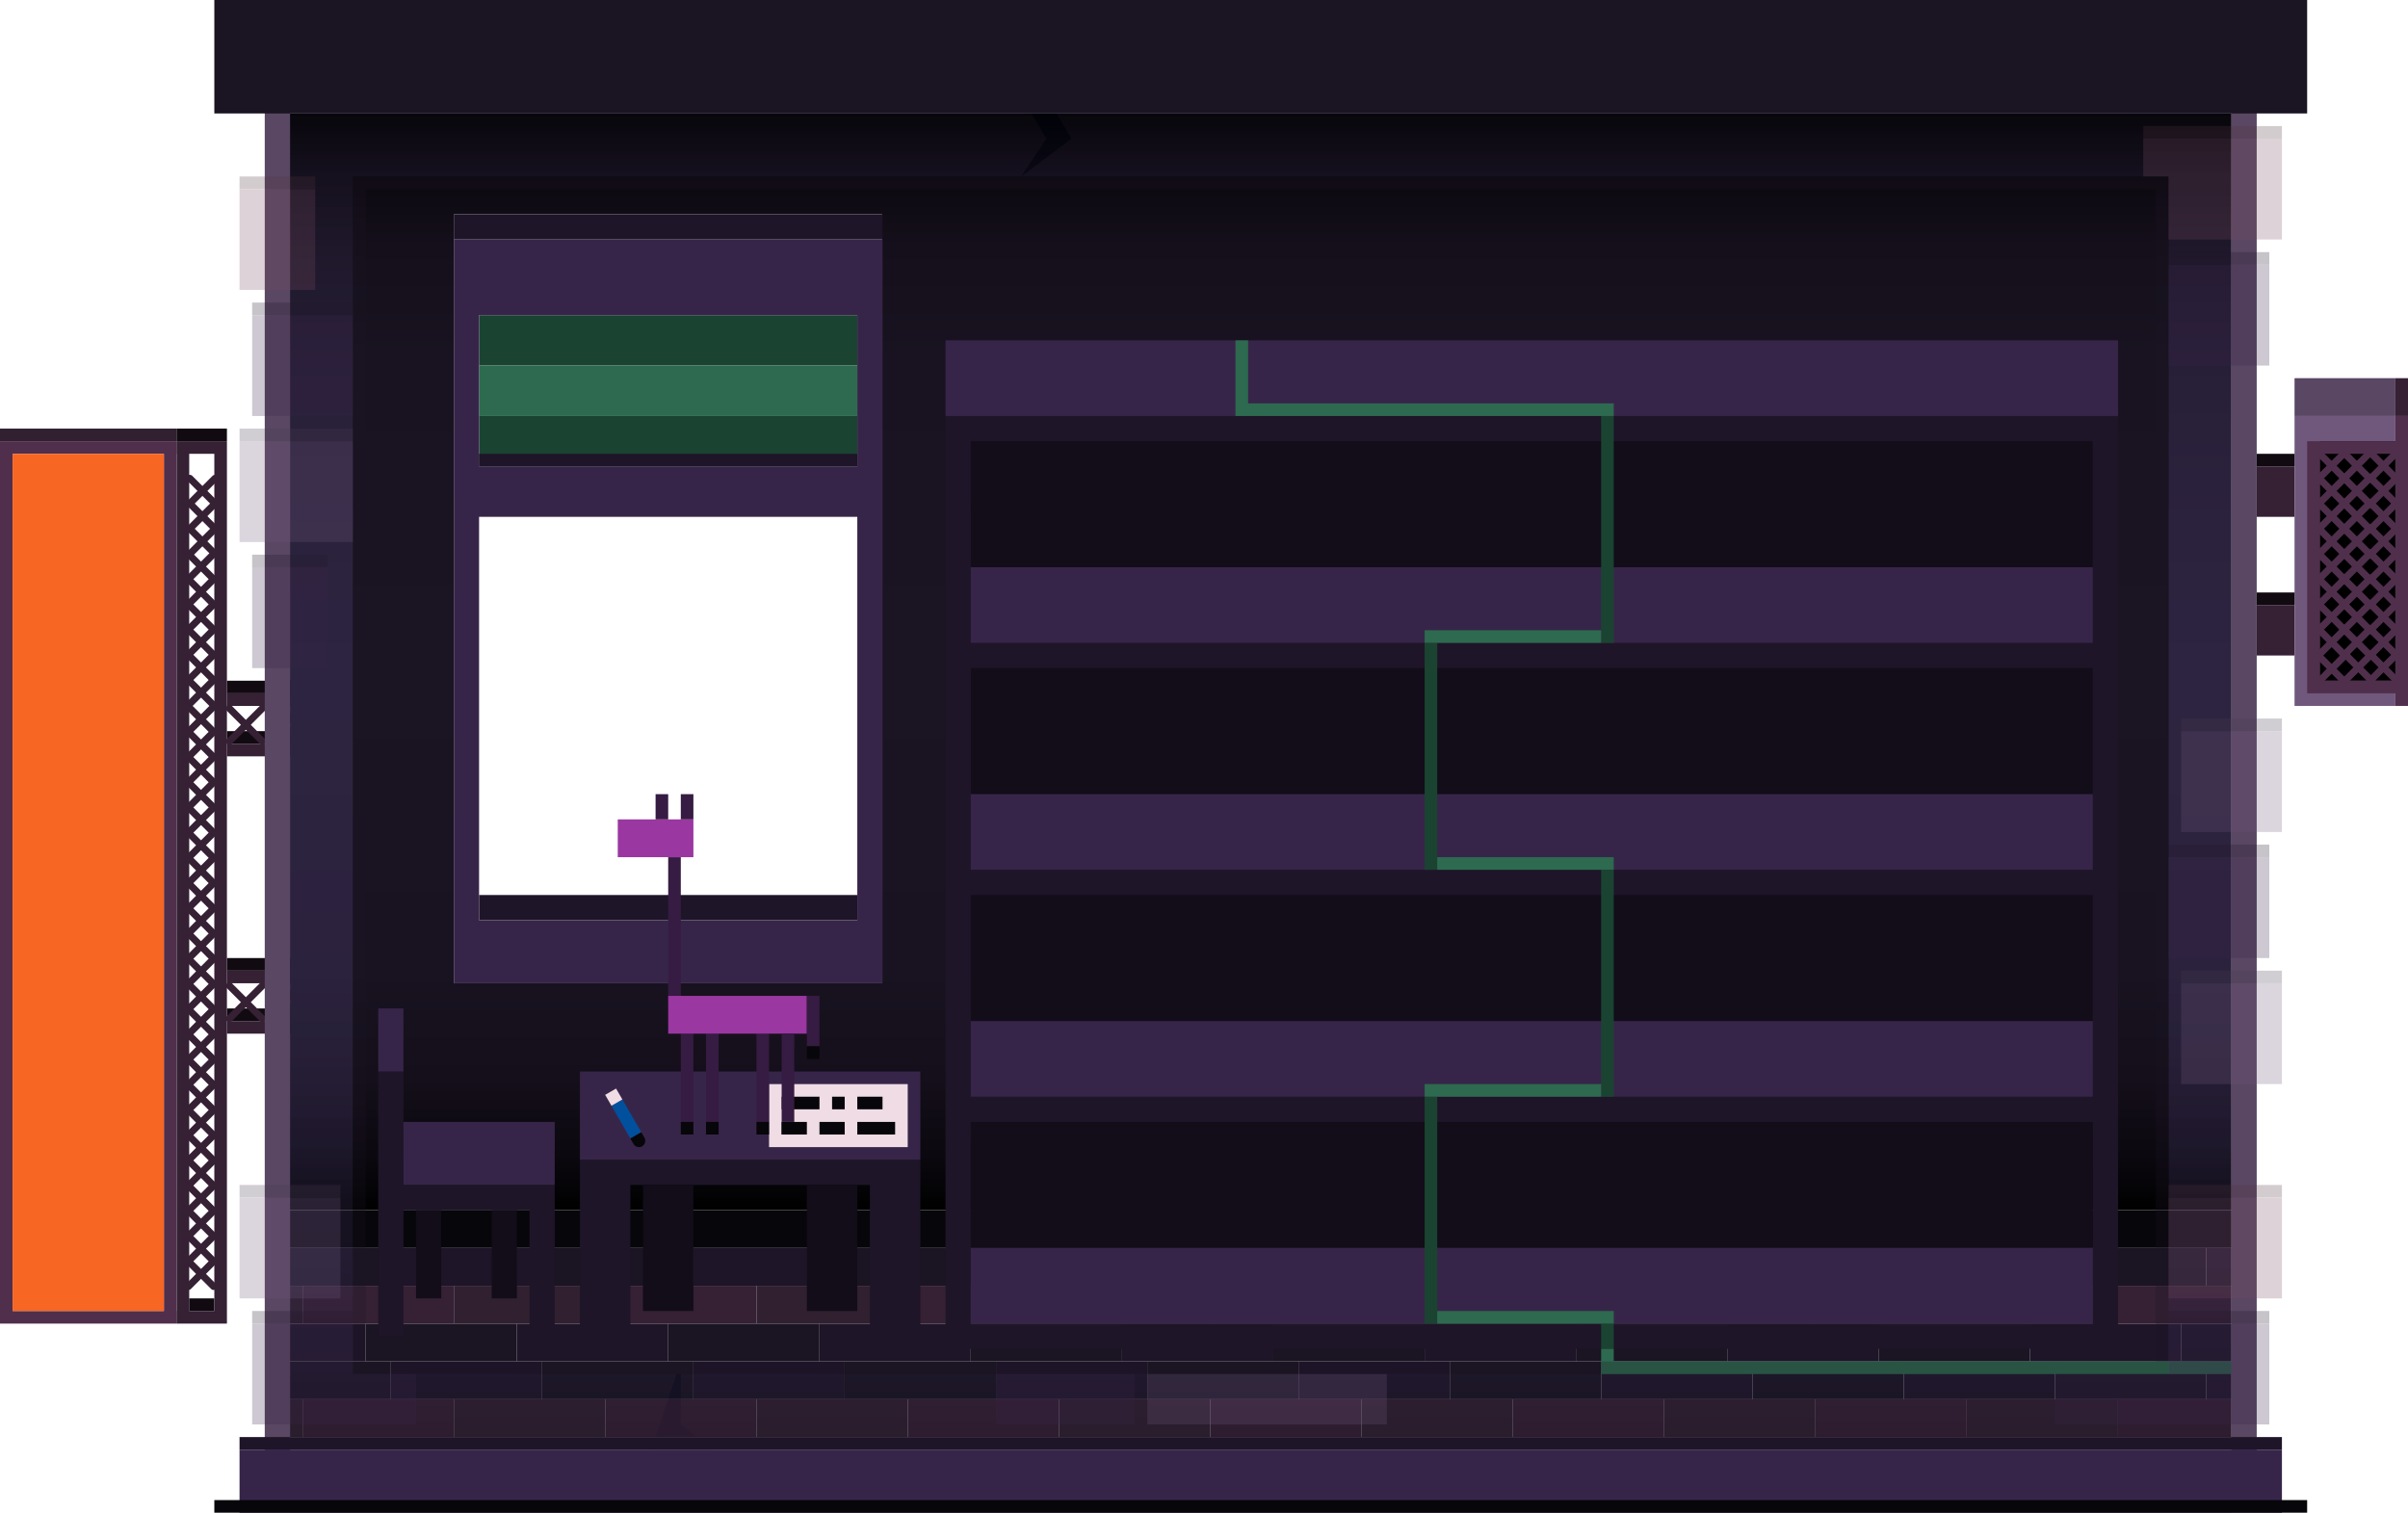
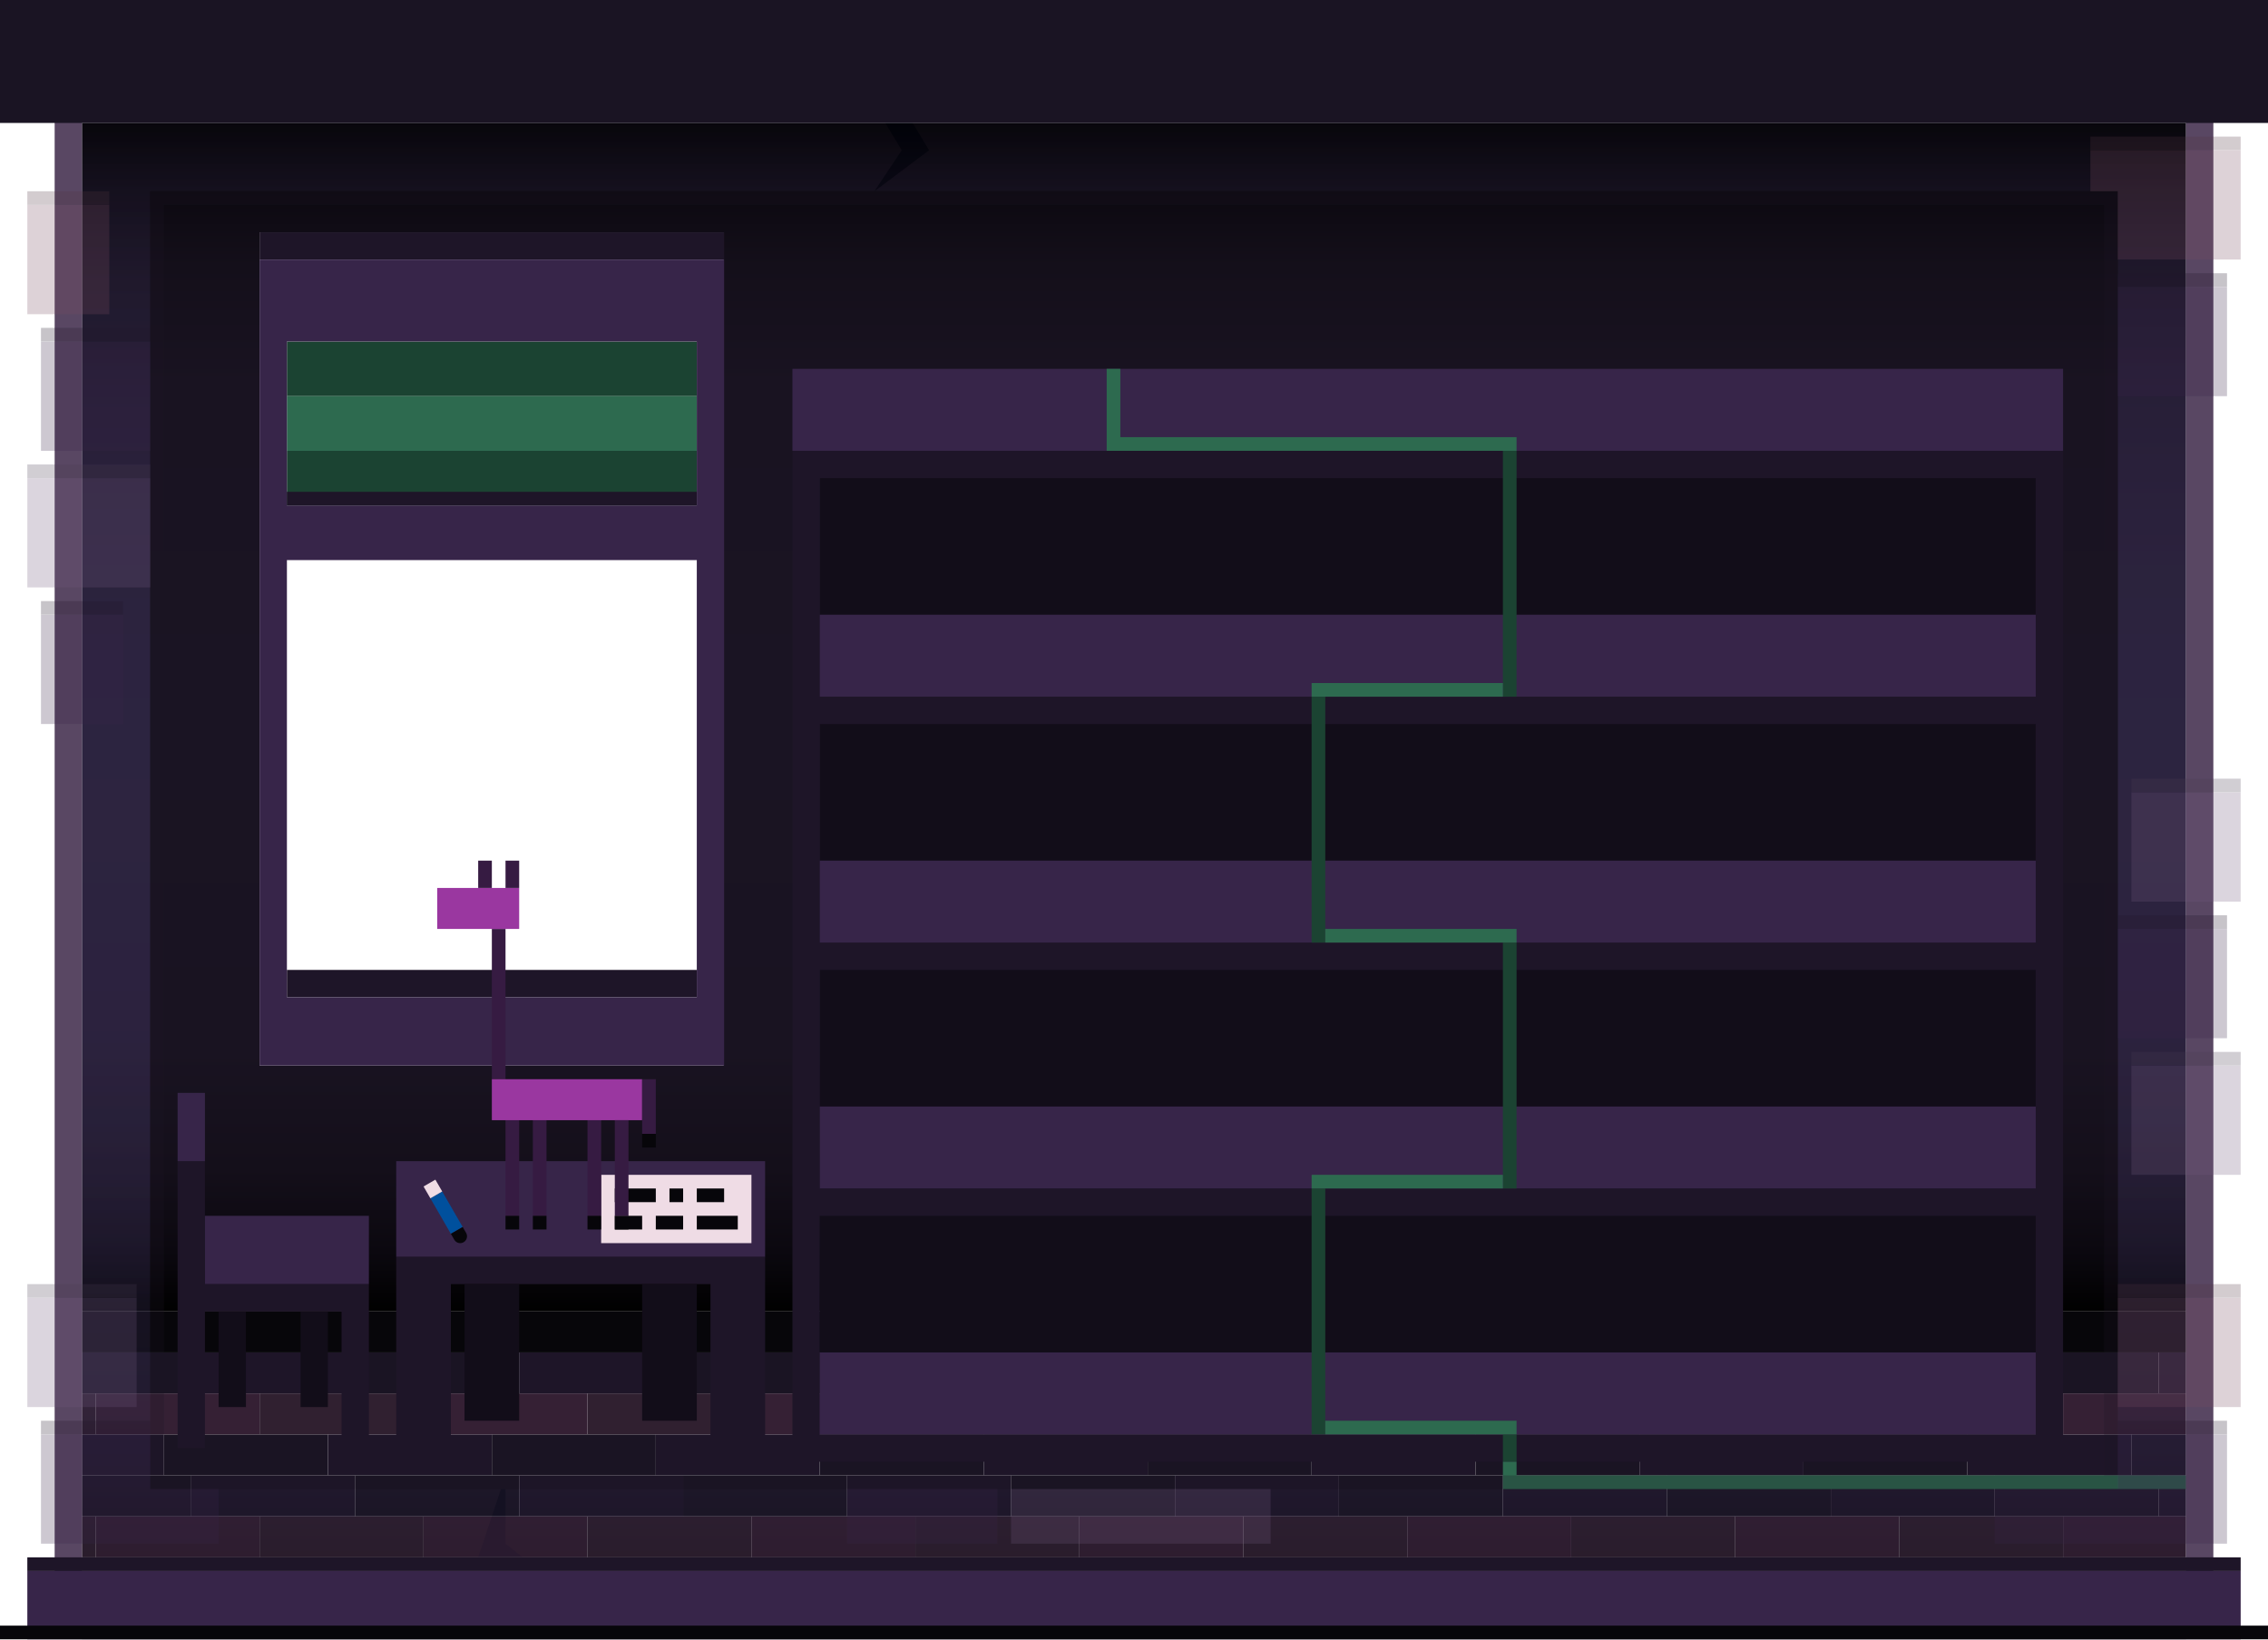
- <svg xmlns="http://www.w3.org/2000/svg" viewBox="0 0 1719 1080">
+ <svg xmlns="http://www.w3.org/2000/svg" viewBox="0 0 1494 1080">
  <defs>
-     <style>.cls-1{fill:#110b11;}.cls-2{fill:#352034;}.cls-10,.cls-3,.cls-5{fill:none;stroke-width:5px;}.cls-3,.cls-5{stroke:#352034;}.cls-3{stroke-miterlimit:10;}.cls-4{fill:#302030;}.cls-5{stroke-linecap:round;}.cls-10,.cls-5{stroke-linejoin:round;}.cls-6{fill:#502f4c;}.cls-7{fill:#f86624;}.cls-8{fill:#70587c;}.cls-9{fill:#594763;}.cls-10{stroke:#502f4c;stroke-linecap:square;}.cls-11{fill:url(#Безымянный_градиент_50);}.cls-12{fill:#1e1528;}.cls-13{fill:#1b4332;}.cls-14{fill:#2d6a4f;}.cls-15{fill:#372549;}.cls-16{fill:#07060a;}.cls-17{fill:#1a1423;}.cls-18{fill:#120d19;}.cls-19{fill:#00509d;}.cls-20{fill:#efdce5;}.cls-21{fill:#361b42;}.cls-22{fill:#9a37a0;}.cls-23{opacity:0.25;}.cls-24{fill:url(#Новый_образец_градиентной_зал_2);}.cls-25{fill:#03071e;}.cls-26{fill:#483a51;}.cls-27{fill:#774c60;}.cls-28{fill:#4f3341;}</style>
-     <linearGradient id="Безымянный_градиент_50" x1="900" y1="864" x2="900" y2="81" gradientUnits="userSpaceOnUse">
+     <style>.cls-1{fill:url(#Безымянный_градиент_50);}.cls-2{fill:#1e1528;}.cls-3{fill:#1b4332;}.cls-4{fill:#2d6a4f;}.cls-5{fill:#372549;}.cls-6{fill:#07060a;}.cls-7{fill:#1a1423;}.cls-8{fill:#302030;}.cls-9{fill:#352034;}.cls-10{fill:#120d19;}.cls-11{fill:#00509d;}.cls-12{fill:#efdce5;}.cls-13{fill:#361b42;}.cls-14{fill:#9a37a0;}.cls-15{opacity:0.25;}.cls-16{fill:url(#Новый_образец_градиентной_зал_2);}.cls-17{fill:#03071e;}.cls-18{fill:#594763;}.cls-19{fill:#70587c;}.cls-20{fill:#483a51;}.cls-21{fill:#774c60;}.cls-22{fill:#4f3341;}</style>
+     <linearGradient id="Безымянный_градиент_50" x1="747" y1="864" x2="747" y2="81" gradientUnits="userSpaceOnUse">
      <stop offset="0" />
      <stop offset="0.05" stop-color="#0b080f" />
      <stop offset="0.12" stop-color="#140f1a" />
      <stop offset="0.22" stop-color="#191321" />
      <stop offset="0.5" stop-color="#1a1423" />
      <stop offset="0.78" stop-color="#191321" />
      <stop offset="0.88" stop-color="#140f1a" />
      <stop offset="0.95" stop-color="#0b080f" />
      <stop offset="1" />
    </linearGradient>
-     <linearGradient id="Новый_образец_градиентной_зал_2" x1="900" y1="1" x2="900" y2="1080" gradientUnits="userSpaceOnUse">
+     <linearGradient id="Новый_образец_градиентной_зал_2" x1="747" y1="1" x2="747" y2="1080" gradientUnits="userSpaceOnUse">
      <stop offset="0" />
      <stop offset="0.05" stop-color="#15111f" />
      <stop offset="0.11" stop-color="#2e2544" />
      <stop offset="0.18" stop-color="#423663" />
      <stop offset="0.25" stop-color="#52437b" />
      <stop offset="0.32" stop-color="#5d4c8c" />
      <stop offset="0.4" stop-color="#645196" />
      <stop offset="0.5" stop-color="#665399" />
      <stop offset="0.6" stop-color="#645196" />
      <stop offset="0.68" stop-color="#5d4c8c" />
      <stop offset="0.75" stop-color="#52437b" />
      <stop offset="0.82" stop-color="#423663" />
      <stop offset="0.89" stop-color="#2e2544" />
      <stop offset="0.95" stop-color="#15111f" />
      <stop offset="1" />
    </linearGradient>
  </defs>
  <g id="Layer_2" data-name="Layer 2">
    <g id="Final_Inside" data-name="Final Inside">
      <g id="_2_-_Collection-_Inside" data-name="2 - Collection- Inside">
-         <g id="Side_billboard" data-name="Side billboard">
-           <g id="top">
-             <rect class="cls-1" x="162" y="522" width="81" height="9" />
-             <rect class="cls-1" x="162" y="486" width="90" height="9" />
-             <polygon class="cls-2" points="243 495 243 495 162 495 162 504 243 504 243 531 162 531 162 540 243 540 243 540 252 540 252 495 243 495" />
-             <line class="cls-3" x1="243" y1="531" x2="216" y2="504" />
-             <line class="cls-3" x1="243" y1="504" x2="216" y2="531" />
-             <line class="cls-3" x1="216" y1="531" x2="189" y2="504" />
-             <line class="cls-3" x1="216" y1="504" x2="189" y2="531" />
-             <line class="cls-3" x1="189" y1="531" x2="162" y2="504" />
-             <line class="cls-3" x1="189" y1="504" x2="162" y2="531" />
-           </g>
-           <g id="bot">
-             <rect class="cls-1" x="162" y="720" width="81" height="9" />
-             <rect class="cls-1" x="162" y="684" width="90" height="9" />
-             <polygon class="cls-2" points="243 693 243 693 162 693 162 702 243 702 243 729 162 729 162 738 243 738 243 738 252 738 252 693 243 693" />
-             <line class="cls-3" x1="243" y1="729" x2="216" y2="702" />
-             <line class="cls-3" x1="243" y1="702" x2="216" y2="729" />
-             <line class="cls-3" x1="216" y1="729" x2="189" y2="702" />
-             <line class="cls-3" x1="216" y1="702" x2="189" y2="729" />
-             <line class="cls-3" x1="189" y1="729" x2="162" y2="702" />
-             <line class="cls-3" x1="189" y1="702" x2="162" y2="729" />
-           </g>
-           <rect class="cls-1" x="126" y="306" width="36" height="9" />
-           <rect class="cls-1" x="135" y="927" width="18" height="9" />
-           <rect class="cls-4" y="306" width="126" height="9" />
-           <line class="cls-5" x1="134.5" y1="522.5" x2="152.5" y2="504.5" />
-           <line class="cls-5" x1="134.5" y1="504.5" x2="152.5" y2="522.5" />
-           <line class="cls-5" x1="134.5" y1="540.5" x2="152.5" y2="522.5" />
-           <line class="cls-5" x1="134.5" y1="522.5" x2="152.5" y2="540.5" />
-           <line class="cls-5" x1="134.5" y1="558.5" x2="152.5" y2="540.5" />
-           <line class="cls-5" x1="134.5" y1="540.5" x2="152.5" y2="558.5" />
-           <line class="cls-5" x1="134.5" y1="576.5" x2="152.5" y2="558.5" />
-           <line class="cls-5" x1="134.5" y1="558.5" x2="152.5" y2="576.5" />
-           <line class="cls-5" x1="134.5" y1="594.5" x2="152.5" y2="576.5" />
-           <line class="cls-5" x1="134.5" y1="576.5" x2="152.5" y2="594.5" />
-           <line class="cls-5" x1="134.5" y1="612.5" x2="152.5" y2="594.5" />
-           <line class="cls-5" x1="134.5" y1="594.5" x2="152.5" y2="612.5" />
-           <line class="cls-5" x1="134.5" y1="413.5" x2="152.5" y2="395.5" />
-           <line class="cls-5" x1="134.5" y1="395.5" x2="152.5" y2="413.5" />
-           <line class="cls-5" x1="134.5" y1="431.5" x2="152.5" y2="413.5" />
-           <line class="cls-5" x1="134.5" y1="413.5" x2="152.5" y2="431.5" />
-           <line class="cls-5" x1="134.5" y1="449.5" x2="152.5" y2="431.5" />
-           <line class="cls-5" x1="134.5" y1="431.5" x2="152.5" y2="449.5" />
-           <line class="cls-5" x1="134.5" y1="467.5" x2="152.5" y2="449.5" />
-           <line class="cls-5" x1="134.5" y1="449.5" x2="152.5" y2="467.5" />
-           <line class="cls-5" x1="135.5" y1="359.5" x2="153.5" y2="341.5" />
-           <line class="cls-5" x1="135.5" y1="341.5" x2="153.5" y2="359.5" />
-           <line class="cls-5" x1="135.5" y1="377.5" x2="153.5" y2="359.5" />
-           <line class="cls-5" x1="135.5" y1="359.5" x2="153.5" y2="377.5" />
-           <line class="cls-5" x1="135.5" y1="395.5" x2="153.5" y2="377.5" />
-           <line class="cls-5" x1="135.5" y1="377.5" x2="153.5" y2="395.5" />
-           <line class="cls-5" x1="134.5" y1="485.5" x2="152.5" y2="467.5" />
-           <line class="cls-5" x1="134.5" y1="467.5" x2="152.5" y2="485.5" />
-           <line class="cls-5" x1="134.5" y1="503.5" x2="152.5" y2="485.5" />
-           <line class="cls-5" x1="134.5" y1="485.5" x2="152.5" y2="503.5" />
-           <line class="cls-5" x1="134.5" y1="630.5" x2="152.5" y2="612.5" />
-           <line class="cls-5" x1="134.5" y1="612.5" x2="152.5" y2="630.5" />
-           <line class="cls-5" x1="134.5" y1="648.5" x2="152.5" y2="630.5" />
-           <line class="cls-5" x1="134.5" y1="630.5" x2="152.5" y2="648.5" />
-           <line class="cls-5" x1="134.5" y1="666.5" x2="152.5" y2="648.5" />
-           <line class="cls-5" x1="134.5" y1="648.5" x2="152.5" y2="666.5" />
-           <line class="cls-5" x1="134.5" y1="684.5" x2="152.5" y2="666.5" />
-           <line class="cls-5" x1="134.5" y1="666.5" x2="152.5" y2="684.5" />
-           <line class="cls-5" x1="134.5" y1="702.5" x2="152.5" y2="684.5" />
-           <line class="cls-5" x1="134.5" y1="684.5" x2="152.5" y2="702.5" />
-           <line class="cls-5" x1="134.5" y1="720.5" x2="152.5" y2="702.5" />
-           <line class="cls-5" x1="134.5" y1="702.5" x2="152.5" y2="720.5" />
-           <line class="cls-5" x1="134.5" y1="738.5" x2="152.5" y2="720.5" />
-           <line class="cls-5" x1="134.5" y1="720.5" x2="152.5" y2="738.5" />
-           <line class="cls-5" x1="134.5" y1="756.5" x2="152.5" y2="738.5" />
-           <line class="cls-5" x1="134.5" y1="738.5" x2="152.5" y2="756.5" />
-           <line class="cls-5" x1="134.5" y1="774.5" x2="152.5" y2="756.5" />
-           <line class="cls-5" x1="134.5" y1="756.5" x2="152.5" y2="774.5" />
-           <line class="cls-5" x1="134.5" y1="792.5" x2="152.5" y2="774.5" />
-           <line class="cls-5" x1="134.5" y1="774.5" x2="152.5" y2="792.5" />
-           <line class="cls-5" x1="134.5" y1="810.5" x2="152.5" y2="792.5" />
-           <line class="cls-5" x1="134.5" y1="792.5" x2="152.5" y2="810.5" />
-           <line class="cls-5" x1="134.5" y1="828.5" x2="152.5" y2="810.5" />
-           <line class="cls-5" x1="134.5" y1="810.5" x2="152.5" y2="828.5" />
-           <line class="cls-5" x1="134.5" y1="846.5" x2="152.5" y2="828.5" />
-           <line class="cls-5" x1="134.5" y1="828.5" x2="152.5" y2="846.5" />
-           <line class="cls-5" x1="134.5" y1="864.5" x2="152.5" y2="846.5" />
-           <line class="cls-5" x1="134.5" y1="846.5" x2="152.5" y2="864.5" />
-           <line class="cls-5" x1="134.5" y1="882.5" x2="152.5" y2="864.5" />
-           <line class="cls-5" x1="134.5" y1="864.5" x2="152.5" y2="882.5" />
-           <line class="cls-5" x1="134.5" y1="900.5" x2="152.5" y2="882.5" />
-           <line class="cls-5" x1="134.5" y1="882.5" x2="152.5" y2="900.5" />
-           <line class="cls-5" x1="134.5" y1="918.5" x2="152.5" y2="900.5" />
-           <line class="cls-5" x1="134.5" y1="900.5" x2="152.5" y2="918.5" />
-           <path class="cls-6" d="M0,315V945H126V315ZM117,936H9V324H117Z" />
-           <path class="cls-2" d="M126,315v9h.07V936H126v9h36V315Zm27,621H135.07V324H153Z" />
-           <rect class="cls-7" x="9" y="324" width="108" height="612" transform="translate(126 1260) rotate(180)" />
-         </g>
-         <g id="Air">
-           <rect class="cls-2" x="1611" y="333" width="27" height="36" />
-           <rect class="cls-2" x="1611" y="432" width="27" height="36" />
-           <rect class="cls-8" x="1638" y="297" width="72" height="207" />
-           <rect class="cls-9" x="1638" y="270" width="72" height="27" />
-           <rect class="cls-2" x="1710" y="270" width="9" height="27" />
-           <rect x="1656" y="315" width="54" height="171" />
-           <path class="cls-6" d="M1710,297v18h-63V495h63v9h9V297Zm0,189h-54V324h54Z" />
-           <line class="cls-10" x1="1656.5" y1="485.5" x2="1674.5" y2="467.5" />
-           <line class="cls-10" x1="1655.5" y1="468.5" x2="1673.5" y2="486.5" />
-           <line class="cls-10" x1="1674.5" y1="485.5" x2="1692.5" y2="467.5" />
-           <line class="cls-10" x1="1674.5" y1="467.5" x2="1692.5" y2="485.5" />
-           <line class="cls-10" x1="1692.5" y1="485.5" x2="1710.5" y2="467.5" />
-           <line class="cls-10" x1="1692.5" y1="467.5" x2="1710.5" y2="485.5" />
-           <line class="cls-10" x1="1692.5" y1="467.5" x2="1710.5" y2="449.5" />
-           <line class="cls-10" x1="1692.5" y1="449.5" x2="1710.5" y2="467.5" />
-           <line class="cls-10" x1="1692.5" y1="449.5" x2="1710.5" y2="431.5" />
-           <line class="cls-10" x1="1692.5" y1="431.5" x2="1710.5" y2="449.5" />
-           <line class="cls-10" x1="1692.5" y1="431.5" x2="1710.5" y2="413.5" />
-           <line class="cls-10" x1="1692.5" y1="413.5" x2="1710.5" y2="431.5" />
-           <line class="cls-10" x1="1692.5" y1="413.5" x2="1710.5" y2="395.5" />
-           <line class="cls-10" x1="1692.5" y1="395.5" x2="1710.5" y2="413.5" />
-           <line class="cls-10" x1="1692.5" y1="395.5" x2="1710.5" y2="377.5" />
-           <line class="cls-10" x1="1692.5" y1="377.5" x2="1710.5" y2="395.5" />
-           <line class="cls-10" x1="1692.5" y1="377.5" x2="1710.5" y2="359.5" />
-           <line class="cls-10" x1="1692.5" y1="359.5" x2="1710.5" y2="377.5" />
-           <line class="cls-10" x1="1692.5" y1="359.5" x2="1710.5" y2="341.5" />
-           <line class="cls-10" x1="1692.5" y1="341.5" x2="1710.5" y2="359.5" />
-           <line class="cls-10" x1="1692.5" y1="341.5" x2="1710.5" y2="323.5" />
-           <line class="cls-10" x1="1692.5" y1="323.5" x2="1710.5" y2="341.5" />
-           <line class="cls-10" x1="1673.5" y1="467.5" x2="1691.5" y2="449.5" />
-           <line class="cls-10" x1="1673.5" y1="449.5" x2="1691.5" y2="467.5" />
-           <line class="cls-10" x1="1673.5" y1="449.5" x2="1691.5" y2="431.5" />
-           <line class="cls-10" x1="1673.5" y1="431.5" x2="1691.5" y2="449.5" />
-           <line class="cls-10" x1="1673.5" y1="431.5" x2="1691.5" y2="413.5" />
-           <line class="cls-10" x1="1673.5" y1="413.5" x2="1691.5" y2="431.5" />
-           <line class="cls-10" x1="1673.5" y1="413.5" x2="1691.5" y2="395.5" />
-           <line class="cls-10" x1="1673.5" y1="395.5" x2="1691.5" y2="413.5" />
-           <line class="cls-10" x1="1673.5" y1="395.5" x2="1691.5" y2="377.5" />
-           <line class="cls-10" x1="1673.5" y1="377.5" x2="1691.5" y2="395.5" />
-           <line class="cls-10" x1="1673.5" y1="377.5" x2="1691.5" y2="359.5" />
-           <line class="cls-10" x1="1673.5" y1="359.5" x2="1691.5" y2="377.5" />
-           <line class="cls-10" x1="1673.5" y1="359.5" x2="1691.5" y2="341.5" />
-           <line class="cls-10" x1="1673.5" y1="341.5" x2="1691.5" y2="359.5" />
-           <line class="cls-10" x1="1673.5" y1="341.5" x2="1691.5" y2="323.5" />
-           <line class="cls-10" x1="1673.5" y1="323.5" x2="1691.5" y2="341.5" />
-           <line class="cls-10" x1="1655.5" y1="467.5" x2="1673.5" y2="449.5" />
-           <line class="cls-10" x1="1655.5" y1="449.5" x2="1673.5" y2="467.5" />
-           <line class="cls-10" x1="1655.5" y1="449.5" x2="1673.5" y2="431.5" />
-           <line class="cls-10" x1="1655.5" y1="431.5" x2="1673.5" y2="449.5" />
-           <line class="cls-10" x1="1655.5" y1="431.5" x2="1673.5" y2="413.5" />
-           <line class="cls-10" x1="1655.5" y1="413.5" x2="1673.5" y2="431.5" />
-           <line class="cls-10" x1="1655.5" y1="413.5" x2="1673.5" y2="395.5" />
-           <line class="cls-10" x1="1655.5" y1="395.5" x2="1673.5" y2="413.5" />
-           <line class="cls-10" x1="1655.5" y1="395.5" x2="1673.5" y2="377.5" />
-           <line class="cls-10" x1="1655.5" y1="377.5" x2="1673.5" y2="395.5" />
-           <line class="cls-10" x1="1655.5" y1="377.5" x2="1673.5" y2="359.5" />
-           <line class="cls-10" x1="1655.5" y1="359.5" x2="1673.5" y2="377.5" />
-           <line class="cls-10" x1="1655.5" y1="359.5" x2="1673.5" y2="341.5" />
-           <line class="cls-10" x1="1655.5" y1="341.5" x2="1673.5" y2="359.5" />
-           <line class="cls-10" x1="1655.5" y1="341.5" x2="1673.5" y2="323.5" />
-           <line class="cls-10" x1="1655.5" y1="323.5" x2="1673.5" y2="341.5" />
-           <rect class="cls-1" x="1611" y="324" width="27" height="9" />
-           <rect class="cls-1" x="1611" y="423" width="27" height="9" />
-         </g>
        <g id="Collection_room" data-name="Collection room">
-           <path id="Wall" class="cls-11" d="M207,81V864H1593V81ZM629.71,702H324V153H629.71Z" />
+           <path id="Wall" class="cls-1" d="M54,81V864H1440V81ZM476.71,702H171V153H476.71Z" />
          <g id="Window">
-             <rect class="cls-12" x="324" y="153" width="306" height="18" />
-             <rect class="cls-12" x="342" y="639" width="270" height="18" />
-             <rect class="cls-13" x="342" y="225" width="270" height="36" />
-             <rect class="cls-14" x="342" y="261" width="270" height="36" />
-             <rect class="cls-13" x="342" y="297" width="270" height="36" />
-             <path class="cls-15" d="M612,171H324V702H630V171Zm0,486H342V369H612Zm0-324H342V225H612Z" />
-             <rect class="cls-12" x="342" y="324" width="270" height="9" />
+             <rect class="cls-2" x="171" y="153" width="306" height="18" />
+             <rect class="cls-2" x="189" y="639" width="270" height="18" />
+             <rect class="cls-3" x="189" y="225" width="270" height="36" />
+             <rect class="cls-4" x="189" y="261" width="270" height="36" />
+             <rect class="cls-3" x="189" y="297" width="270" height="36" />
+             <path class="cls-5" d="M459,171H171V702H477V171Zm0,486H189V369H459Zm0-324H189V225H459Z" />
+             <rect class="cls-2" x="189" y="324" width="270" height="9" />
          </g>
          <g id="Floor">
-             <rect class="cls-16" x="207" y="864" width="1386" height="27" />
+             <rect class="cls-6" x="54" y="864" width="1386" height="27" />
            <g id="floor-2" data-name="floor">
-               <rect class="cls-17" x="261" y="945" width="108" height="27" />
-               <rect class="cls-12" x="369" y="945" width="108" height="27" />
-               <rect class="cls-12" x="207" y="945" width="54" height="27" />
-               <rect class="cls-17" x="477" y="945" width="108" height="27" />
-               <rect class="cls-12" x="585" y="945" width="108" height="27" />
-               <rect class="cls-17" x="693" y="945" width="108" height="27" />
-               <rect class="cls-12" x="801" y="945" width="108" height="27" />
-               <rect class="cls-17" x="909" y="945" width="108" height="27" />
-               <rect class="cls-12" x="1017" y="945" width="108" height="27" />
-               <rect class="cls-17" x="1125" y="945" width="108" height="27" />
-               <rect class="cls-12" x="1233" y="945" width="108" height="27" />
-               <rect class="cls-17" x="1341" y="945" width="108" height="27" />
-               <rect class="cls-12" x="1449" y="945" width="108" height="27" />
-               <rect class="cls-17" x="1557" y="945" width="36" height="27" />
-               <rect class="cls-4" x="1404" y="918" width="108" height="27" />
-               <rect class="cls-4" x="324" y="918" width="108" height="27" />
-               <rect class="cls-4" x="207" y="918" width="9" height="27" />
-               <rect class="cls-2" x="432" y="918" width="108" height="27" />
-               <rect class="cls-2" x="216" y="918" width="108" height="27" />
-               <rect class="cls-4" x="540" y="918" width="108" height="27" />
-               <rect class="cls-2" x="648" y="918" width="108" height="27" />
-               <rect class="cls-4" x="756" y="918" width="108" height="27" />
-               <rect class="cls-2" x="864" y="918" width="108" height="27" />
-               <rect class="cls-4" x="972" y="918" width="108" height="27" />
-               <rect class="cls-2" x="1080" y="918" width="108" height="27" />
-               <rect class="cls-4" x="1188" y="918" width="108" height="27" />
-               <rect class="cls-2" x="1296" y="918" width="108" height="27" />
-               <rect class="cls-2" x="1512" y="918" width="81" height="27" />
-               <rect class="cls-4" x="1404" y="999" width="108" height="27" />
-               <rect class="cls-4" x="324" y="999" width="108" height="27" />
-               <rect class="cls-4" x="207" y="999" width="9" height="27" />
-               <rect class="cls-2" x="432" y="999" width="108" height="27" />
-               <rect class="cls-2" x="216" y="999" width="108" height="27" />
-               <rect class="cls-4" x="540" y="999" width="108" height="27" />
-               <rect class="cls-2" x="648" y="999" width="108" height="27" />
-               <rect class="cls-4" x="756" y="999" width="108" height="27" />
-               <rect class="cls-2" x="864" y="999" width="108" height="27" />
-               <rect class="cls-4" x="972" y="999" width="108" height="27" />
-               <rect class="cls-2" x="1080" y="999" width="108" height="27" />
-               <rect class="cls-4" x="1188" y="999" width="108" height="27" />
-               <rect class="cls-2" x="1296" y="999" width="108" height="27" />
-               <rect class="cls-2" x="1512" y="999" width="81" height="27" />
-               <rect class="cls-12" x="279" y="891" width="108" height="27" />
-               <rect class="cls-17" x="387" y="891" width="108" height="27" />
-               <rect class="cls-17" x="207" y="891" width="72" height="27" />
-               <rect class="cls-12" x="495" y="891" width="108" height="27" />
-               <rect class="cls-17" x="603" y="891" width="108" height="27" />
-               <rect class="cls-12" x="711" y="891" width="108" height="27" />
-               <rect class="cls-17" x="819" y="891" width="108" height="27" />
-               <rect class="cls-12" x="927" y="891" width="108" height="27" />
-               <rect class="cls-17" x="1035" y="891" width="108" height="27" />
-               <rect class="cls-12" x="1143" y="891" width="108" height="27" />
-               <rect class="cls-12" x="1359" y="891" width="108" height="27" />
-               <rect class="cls-12" x="1575" y="891" width="18" height="27" />
-               <rect class="cls-17" x="1467" y="891" width="108" height="27" />
-               <rect class="cls-17" x="1251" y="891" width="108" height="27" />
-               <rect class="cls-12" x="279" y="972" width="108" height="27" />
-               <rect class="cls-17" x="387" y="972" width="108" height="27" />
-               <rect class="cls-17" x="207" y="972" width="72" height="27" />
-               <rect class="cls-12" x="495" y="972" width="108" height="27" />
-               <rect class="cls-17" x="603" y="972" width="108" height="27" />
-               <rect class="cls-12" x="711" y="972" width="108" height="27" />
-               <rect class="cls-17" x="819" y="972" width="108" height="27" />
-               <rect class="cls-12" x="927" y="972" width="108" height="27" />
-               <rect class="cls-17" x="1035" y="972" width="108" height="27" />
-               <rect class="cls-12" x="1143" y="972" width="108" height="27" />
-               <rect class="cls-12" x="1359" y="972" width="108" height="27" />
-               <rect class="cls-12" x="1575" y="972" width="18" height="27" />
-               <rect class="cls-17" x="1467" y="972" width="108" height="27" />
-               <rect class="cls-17" x="1251" y="972" width="108" height="27" />
+               <rect class="cls-7" x="108" y="945" width="108" height="27" />
+               <rect class="cls-2" x="216" y="945" width="108" height="27" />
+               <rect class="cls-2" x="54" y="945" width="54" height="27" />
+               <rect class="cls-7" x="324" y="945" width="108" height="27" />
+               <rect class="cls-2" x="432" y="945" width="108" height="27" />
+               <rect class="cls-7" x="540" y="945" width="108" height="27" />
+               <rect class="cls-2" x="648" y="945" width="108" height="27" />
+               <rect class="cls-7" x="756" y="945" width="108" height="27" />
+               <rect class="cls-2" x="864" y="945" width="108" height="27" />
+               <rect class="cls-7" x="972" y="945" width="108" height="27" />
+               <rect class="cls-2" x="1080" y="945" width="108" height="27" />
+               <rect class="cls-7" x="1188" y="945" width="108" height="27" />
+               <rect class="cls-2" x="1296" y="945" width="108" height="27" />
+               <rect class="cls-7" x="1404" y="945" width="36" height="27" />
+               <rect class="cls-8" x="1251" y="918" width="108" height="27" />
+               <rect class="cls-8" x="171" y="918" width="108" height="27" />
+               <rect class="cls-8" x="54" y="918" width="9" height="27" />
+               <rect class="cls-9" x="279" y="918" width="108" height="27" />
+               <rect class="cls-9" x="63" y="918" width="108" height="27" />
+               <rect class="cls-8" x="387" y="918" width="108" height="27" />
+               <rect class="cls-9" x="495" y="918" width="108" height="27" />
+               <rect class="cls-8" x="603" y="918" width="108" height="27" />
+               <rect class="cls-9" x="711" y="918" width="108" height="27" />
+               <rect class="cls-8" x="819" y="918" width="108" height="27" />
+               <rect class="cls-9" x="927" y="918" width="108" height="27" />
+               <rect class="cls-8" x="1035" y="918" width="108" height="27" />
+               <rect class="cls-9" x="1143" y="918" width="108" height="27" />
+               <rect class="cls-9" x="1359" y="918" width="81" height="27" />
+               <rect class="cls-8" x="1251" y="999" width="108" height="27" />
+               <rect class="cls-8" x="171" y="999" width="108" height="27" />
+               <rect class="cls-8" x="54" y="999" width="9" height="27" />
+               <rect class="cls-9" x="279" y="999" width="108" height="27" />
+               <rect class="cls-9" x="63" y="999" width="108" height="27" />
+               <rect class="cls-8" x="387" y="999" width="108" height="27" />
+               <rect class="cls-9" x="495" y="999" width="108" height="27" />
+               <rect class="cls-8" x="603" y="999" width="108" height="27" />
+               <rect class="cls-9" x="711" y="999" width="108" height="27" />
+               <rect class="cls-8" x="819" y="999" width="108" height="27" />
+               <rect class="cls-9" x="927" y="999" width="108" height="27" />
+               <rect class="cls-8" x="1035" y="999" width="108" height="27" />
+               <rect class="cls-9" x="1143" y="999" width="108" height="27" />
+               <rect class="cls-9" x="1359" y="999" width="81" height="27" />
+               <rect class="cls-2" x="126" y="891" width="108" height="27" />
+               <rect class="cls-7" x="234" y="891" width="108" height="27" />
+               <rect class="cls-7" x="54" y="891" width="72" height="27" />
+               <rect class="cls-2" x="342" y="891" width="108" height="27" />
+               <rect class="cls-7" x="450" y="891" width="108" height="27" />
+               <rect class="cls-2" x="558" y="891" width="108" height="27" />
+               <rect class="cls-7" x="666" y="891" width="108" height="27" />
+               <rect class="cls-2" x="774" y="891" width="108" height="27" />
+               <rect class="cls-7" x="882" y="891" width="108" height="27" />
+               <rect class="cls-2" x="990" y="891" width="108" height="27" />
+               <rect class="cls-2" x="1206" y="891" width="108" height="27" />
+               <rect class="cls-2" x="1422" y="891" width="18" height="27" />
+               <rect class="cls-7" x="1314" y="891" width="108" height="27" />
+               <rect class="cls-7" x="1098" y="891" width="108" height="27" />
+               <rect class="cls-2" x="126" y="972" width="108" height="27" />
+               <rect class="cls-7" x="234" y="972" width="108" height="27" />
+               <rect class="cls-7" x="54" y="972" width="72" height="27" />
+               <rect class="cls-2" x="342" y="972" width="108" height="27" />
+               <rect class="cls-7" x="450" y="972" width="108" height="27" />
+               <rect class="cls-2" x="558" y="972" width="108" height="27" />
+               <rect class="cls-7" x="666" y="972" width="108" height="27" />
+               <rect class="cls-2" x="774" y="972" width="108" height="27" />
+               <rect class="cls-7" x="882" y="972" width="108" height="27" />
+               <rect class="cls-2" x="990" y="972" width="108" height="27" />
+               <rect class="cls-2" x="1206" y="972" width="108" height="27" />
+               <rect class="cls-2" x="1422" y="972" width="18" height="27" />
+               <rect class="cls-7" x="1314" y="972" width="108" height="27" />
+               <rect class="cls-7" x="1098" y="972" width="108" height="27" />
            </g>
          </g>
          <g id="shelf">
-             <rect class="cls-18" x="805.5" y="202.5" width="576" height="801" transform="translate(490.5 1696.5) rotate(-90)" />
-             <path class="cls-12" d="M675,297V963h837V297Zm819,648H693V801h801Zm0-162H693V639h801Zm0-162H693V477h801Zm0-162H693V315h801Z" />
-             <rect class="cls-15" x="1066.5" y="517.5" width="54" height="801" transform="translate(175.5 2011.5) rotate(-90)" />
-             <rect class="cls-15" x="1066.5" y="355.5" width="54" height="801" transform="translate(337.5 1849.5) rotate(-90)" />
-             <rect class="cls-15" x="1066.5" y="193.5" width="54" height="801" transform="translate(499.5 1687.5) rotate(-90)" />
-             <rect class="cls-15" x="1066.5" y="31.5" width="54" height="801" transform="translate(661.5 1525.5) rotate(-90)" />
-             <rect class="cls-15" x="1066.5" y="-148.5" width="54" height="837" transform="translate(823.5 1363.5) rotate(-90)" />
+             <rect class="cls-10" x="652.5" y="202.5" width="576" height="801" transform="translate(337.5 1543.5) rotate(-90)" />
+             <path class="cls-2" d="M522,297V963h837V297Zm819,648H540V801h801Zm0-162H540V639h801Zm0-162H540V477h801Zm0-162H540V315h801Z" />
+             <rect class="cls-5" x="913.5" y="517.5" width="54" height="801" transform="translate(22.5 1858.5) rotate(-90)" />
+             <rect class="cls-5" x="913.5" y="355.5" width="54" height="801" transform="translate(184.5 1696.5) rotate(-90)" />
+             <rect class="cls-5" x="913.5" y="193.5" width="54" height="801" transform="translate(346.5 1534.5) rotate(-90)" />
+             <rect class="cls-5" x="913.5" y="31.5" width="54" height="801" transform="translate(508.5 1372.5) rotate(-90)" />
+             <rect class="cls-5" x="913.5" y="-148.5" width="54" height="837" transform="translate(670.5 1210.5) rotate(-90)" />
          </g>
          <g id="Wire">
-             <rect class="cls-13" x="1143" y="297" width="9" height="162" />
-             <rect class="cls-13" x="1017" y="459" width="9" height="162" />
-             <rect class="cls-13" x="1017" y="783" width="9" height="162" />
-             <rect class="cls-13" x="1143" y="945" width="9" height="18" />
-             <rect class="cls-13" x="1143" y="621" width="9" height="162" />
-             <rect class="cls-14" x="1017" y="450" width="126" height="9" />
-             <polygon class="cls-14" points="1152 288 1152 297 882 297 882 243 891 243 891 288 1152 288" />
-             <rect class="cls-14" x="1026" y="612" width="126" height="9" />
-             <rect class="cls-14" x="1017" y="774" width="126" height="9" />
-             <rect class="cls-14" x="1026" y="936" width="126" height="9" />
-             <polygon class="cls-14" points="1593 972 1593 981 1143 981 1143 963 1152 963 1152 972 1593 972" />
+             <rect class="cls-3" x="990" y="297" width="9" height="162" />
+             <rect class="cls-3" x="864" y="459" width="9" height="162" />
+             <rect class="cls-3" x="864" y="783" width="9" height="162" />
+             <rect class="cls-3" x="990" y="945" width="9" height="18" />
+             <rect class="cls-3" x="990" y="621" width="9" height="162" />
+             <rect class="cls-4" x="864" y="450" width="126" height="9" />
+             <polygon class="cls-4" points="999 288 999 297 729 297 729 243 738 243 738 288 999 288" />
+             <rect class="cls-4" x="873" y="612" width="126" height="9" />
+             <rect class="cls-4" x="864" y="774" width="126" height="9" />
+             <rect class="cls-4" x="873" y="936" width="126" height="9" />
+             <polygon class="cls-4" points="1440 972 1440 981 990 981 990 963 999 963 999 972 1440 972" />
          </g>
          <g id="table">
-             <polygon class="cls-12" points="657 828 657 963 621 963 621 846 450 846 450 963 414 963 414 828 657 828" />
-             <rect class="cls-15" x="414" y="765" width="243" height="63" />
-             <rect class="cls-18" x="459" y="846" width="36" height="90" />
-             <rect class="cls-18" x="576" y="846" width="36" height="90" />
+             <polygon class="cls-2" points="504 828 504 963 468 963 468 846 297 846 297 963 261 963 261 828 504 828" />
+             <rect class="cls-5" x="261" y="765" width="243" height="63" />
+             <rect class="cls-10" x="306" y="846" width="36" height="90" />
+             <rect class="cls-10" x="423" y="846" width="36" height="90" />
          </g>
          <g id="pencil">
-             <rect class="cls-19" x="442.65" y="785.41" width="9" height="27" transform="translate(-339.55 330.61) rotate(-30)" />
-             <rect class="cls-20" x="433.65" y="778.82" width="9" height="9" transform="translate(-332.96 324.02) rotate(-30)" />
-             <path class="cls-16" d="M451.65,810h9a0,0,0,0,1,0,0v4.5a4.5,4.5,0,0,1-4.5,4.5h0a4.5,4.5,0,0,1-4.5-4.5V810A0,0,0,0,1,451.65,810Z" transform="translate(-346.14 337.2) rotate(-30)" />
+             <rect class="cls-11" x="289.65" y="785.41" width="9" height="27" transform="translate(-360.05 254.11) rotate(-30)" />
+             <rect class="cls-12" x="280.65" y="778.82" width="9" height="9" transform="translate(-353.46 247.52) rotate(-30)" />
+             <path class="cls-6" d="M298.65,810h9a0,0,0,0,1,0,0v4.5a4.5,4.5,0,0,1-4.5,4.5h0a4.5,4.5,0,0,1-4.5-4.5V810A0,0,0,0,1,298.65,810Z" transform="translate(-366.64 260.7) rotate(-30)" />
          </g>
          <g id="paper">
-             <rect class="cls-20" x="549" y="774" width="99" height="45" />
-             <rect class="cls-16" x="558" y="783" width="27" height="9" />
-             <rect class="cls-16" x="612" y="801" width="27" height="9" />
-             <rect class="cls-16" x="612" y="783" width="18" height="9" />
-             <rect class="cls-16" x="585" y="801" width="18" height="9" />
-             <rect class="cls-16" x="558" y="801" width="18" height="9" />
-             <rect class="cls-16" x="594" y="783" width="9" height="9" />
+             <rect class="cls-12" x="396" y="774" width="99" height="45" />
+             <rect class="cls-6" x="405" y="783" width="27" height="9" />
+             <rect class="cls-6" x="459" y="801" width="27" height="9" />
+             <rect class="cls-6" x="459" y="783" width="18" height="9" />
+             <rect class="cls-6" x="432" y="801" width="18" height="9" />
+             <rect class="cls-6" x="405" y="801" width="18" height="9" />
+             <rect class="cls-6" x="441" y="783" width="9" height="9" />
          </g>
          <g id="BNC">
-             <rect class="cls-21" x="486" y="738" width="9" height="63" />
-             <rect class="cls-21" x="477" y="612" width="9" height="99" />
-             <rect class="cls-21" x="504" y="738" width="9" height="63" />
-             <rect class="cls-21" x="540" y="738" width="9" height="63" />
-             <rect class="cls-22" x="477" y="711" width="99" height="27" />
-             <rect class="cls-21" x="576" y="711" width="9" height="36" />
-             <rect class="cls-16" x="576" y="747" width="9" height="9" />
-             <rect class="cls-16" x="558" y="801" width="9" height="9" />
-             <rect class="cls-16" x="540" y="801" width="9" height="9" />
-             <rect class="cls-16" x="504" y="801" width="9" height="9" />
-             <rect class="cls-16" x="486" y="801" width="9" height="9" />
-             <rect class="cls-22" x="441" y="585" width="54" height="27" />
-             <rect class="cls-21" x="486" y="567" width="9" height="18" />
-             <rect class="cls-21" x="468" y="567" width="9" height="18" />
-             <rect class="cls-21" x="558" y="738" width="9" height="63" />
+             <rect class="cls-13" x="333" y="738" width="9" height="63" />
+             <rect class="cls-13" x="324" y="612" width="9" height="99" />
+             <rect class="cls-13" x="351" y="738" width="9" height="63" />
+             <rect class="cls-13" x="387" y="738" width="9" height="63" />
+             <rect class="cls-14" x="324" y="711" width="99" height="27" />
+             <rect class="cls-13" x="423" y="711" width="9" height="36" />
+             <rect class="cls-6" x="423" y="747" width="9" height="9" />
+             <rect class="cls-6" x="405" y="801" width="9" height="9" />
+             <rect class="cls-6" x="387" y="801" width="9" height="9" />
+             <rect class="cls-6" x="351" y="801" width="9" height="9" />
+             <rect class="cls-6" x="333" y="801" width="9" height="9" />
+             <rect class="cls-14" x="288" y="585" width="54" height="27" />
+             <rect class="cls-13" x="333" y="567" width="9" height="18" />
+             <rect class="cls-13" x="315" y="567" width="9" height="18" />
+             <rect class="cls-13" x="405" y="738" width="9" height="63" />
          </g>
          <g id="chair">
-             <polygon class="cls-12" points="270 765 270 954 288 954 288 864 378 864 378 954 396 954 396 846 288 846 288 765 270 765" />
-             <rect class="cls-18" x="297" y="864" width="18" height="63" transform="translate(612 1791) rotate(180)" />
-             <rect class="cls-18" x="351" y="864" width="18" height="63" />
-             <rect class="cls-15" x="288" y="801" width="108" height="45" transform="translate(684 1647) rotate(180)" />
-             <rect class="cls-15" x="270" y="720" width="18" height="45" transform="translate(558 1485) rotate(180)" />
+             <polygon class="cls-2" points="117 765 117 954 135 954 135 864 225 864 225 954 243 954 243 846 135 846 135 765 117 765" />
+             <rect class="cls-10" x="144" y="864" width="18" height="63" transform="translate(306 1791) rotate(180)" />
+             <rect class="cls-10" x="198" y="864" width="18" height="63" />
+             <rect class="cls-5" x="135" y="801" width="108" height="45" transform="translate(378 1647) rotate(180)" />
+             <rect class="cls-5" x="117" y="720" width="18" height="45" transform="translate(252 1485) rotate(180)" />
          </g>
        </g>
        <g id="Maket">
-           <g id="Transparent" class="cls-23">
-             <path class="cls-24" d="M207,1V1080H1593V1ZM1548,981H252V126H1548Z" />
+           <g id="Transparent" class="cls-15">
+             <path class="cls-16" d="M54,1V1080H1440V1ZM1395,981H99V126H1395Z" />
            <g id="_3" data-name="3">
-               <polygon class="cls-25" points="720 54 747 99 729 126 765 99 738 54 720 54" />
-               <polygon class="cls-25" points="459 1053 486 972 486 1017 531 1053 459 1053" />
+               <polygon class="cls-17" points="567 54 594 99 576 126 612 99 585 54 567 54" />
+               <polygon class="cls-17" points="306 1053 333 972 333 1017 378 1053 306 1053" />
            </g>
-             <path class="cls-17" d="M1539,126H252V981H1548V126Zm0,846H261V135H1539Z" />
+             <path class="cls-7" d="M1386,126H99V981H1395V126Zm0,846H108V135H1386Z" />
          </g>
          <g id="Not_transparent" data-name="Not transparent">
-             <rect class="cls-9" x="1593" width="18" height="1079" />
-             <rect class="cls-9" x="189" width="18" height="1079" />
-             <rect class="cls-12" x="171" y="1026" width="1458" height="9" />
-             <rect class="cls-17" x="153" width="1494" height="81" />
-             <rect class="cls-15" x="171" y="1035" width="1458" height="45" />
-             <rect class="cls-16" x="153" y="1071" width="1494" height="9" />
-           </g>
-           <g id="Bricks_transparent" data-name="Bricks transparent" class="cls-23">
-             <rect class="cls-8" x="819" y="981" width="171" height="36" />
-             <rect class="cls-15" x="711" y="981" width="99" height="36" />
+             <rect class="cls-18" x="1440" width="18" height="1079" />
+             <rect class="cls-18" x="36" width="18" height="1079" />
+             <rect class="cls-2" x="18" y="1026" width="1458" height="9" />
+             <rect class="cls-7" width="1494" height="81" />
+             <rect class="cls-5" x="18" y="1035" width="1458" height="45" />
+             <rect class="cls-6" y="1071" width="1494" height="9" />
+           </g>
+           <g id="Bricks_transparent" data-name="Bricks transparent" class="cls-15">
+             <rect class="cls-19" x="666" y="981" width="171" height="36" />
+             <rect class="cls-5" x="558" y="981" width="99" height="36" />
            <g id="Side">
-               <rect class="cls-8" x="171" y="855" width="72" height="72" />
-               <rect class="cls-26" x="171" y="846" width="72" height="9" />
-               <rect class="cls-15" x="180" y="405" width="54" height="72" />
-               <rect class="cls-12" x="180" y="396" width="54" height="9" />
-               <rect class="cls-27" x="171" y="135" width="54" height="72" />
-               <rect class="cls-28" x="171" y="126" width="54" height="9" />
-               <rect class="cls-8" x="1557" y="522" width="72" height="72" transform="translate(3186 1116) rotate(180)" />
-               <rect class="cls-26" x="1557" y="513" width="72" height="9" />
-               <rect class="cls-8" x="1557" y="702" width="72" height="72" transform="translate(3186 1476) rotate(180)" />
-               <rect class="cls-26" x="1557" y="693" width="72" height="9" />
-               <rect class="cls-28" x="1530" y="90" width="99" height="9" />
-               <polygon class="cls-27" points="1530 99 1530 126 1548 126 1548 171 1629 171 1629 99 1530 99" />
-               <rect class="cls-12" x="1548" y="180" width="72" height="9" />
-               <rect class="cls-15" x="1548" y="189" width="72" height="72" />
-               <rect class="cls-15" x="1548" y="612" width="72" height="72" />
-               <rect class="cls-12" x="1548" y="603" width="72" height="9" />
-               <rect class="cls-27" x="1548" y="855" width="81" height="72" />
-               <rect class="cls-28" x="1548" y="846" width="81" height="9" />
-               <polygon class="cls-15" points="1548 945 1548 981 1467 981 1467 1017 1620 1017 1620 945 1548 945" />
-               <rect class="cls-12" x="1548" y="936" width="72" height="9" />
-               <polygon class="cls-15" points="252 981 252 945 180 945 180 1017 297 1017 297 981 252 981" />
-               <rect class="cls-12" x="180" y="936" width="72" height="9" />
-               <rect class="cls-8" x="171" y="315" width="81" height="72" />
-               <rect class="cls-26" x="171" y="306" width="81" height="9" />
-               <rect class="cls-15" x="180" y="225" width="72" height="72" />
-               <rect class="cls-12" x="180" y="216" width="72" height="9" />
+               <rect class="cls-19" x="18" y="855" width="72" height="72" />
+               <rect class="cls-20" x="18" y="846" width="72" height="9" />
+               <rect class="cls-5" x="27" y="405" width="54" height="72" />
+               <rect class="cls-2" x="27" y="396" width="54" height="9" />
+               <rect class="cls-21" x="18" y="135" width="54" height="72" />
+               <rect class="cls-22" x="18" y="126" width="54" height="9" />
+               <rect class="cls-19" x="1404" y="522" width="72" height="72" transform="translate(2880 1116) rotate(180)" />
+               <rect class="cls-20" x="1404" y="513" width="72" height="9" />
+               <rect class="cls-19" x="1404" y="702" width="72" height="72" transform="translate(2880 1476) rotate(180)" />
+               <rect class="cls-20" x="1404" y="693" width="72" height="9" />
+               <rect class="cls-22" x="1377" y="90" width="99" height="9" />
+               <polygon class="cls-21" points="1377 99 1377 126 1395 126 1395 171 1476 171 1476 99 1377 99" />
+               <rect class="cls-2" x="1395" y="180" width="72" height="9" />
+               <rect class="cls-5" x="1395" y="189" width="72" height="72" />
+               <rect class="cls-5" x="1395" y="612" width="72" height="72" />
+               <rect class="cls-2" x="1395" y="603" width="72" height="9" />
+               <rect class="cls-21" x="1395" y="855" width="81" height="72" />
+               <rect class="cls-22" x="1395" y="846" width="81" height="9" />
+               <polygon class="cls-5" points="1395 945 1395 981 1314 981 1314 1017 1467 1017 1467 945 1395 945" />
+               <rect class="cls-2" x="1395" y="936" width="72" height="9" />
+               <polygon class="cls-5" points="99 981 99 945 27 945 27 1017 144 1017 144 981 99 981" />
+               <rect class="cls-2" x="27" y="936" width="72" height="9" />
+               <rect class="cls-19" x="18" y="315" width="81" height="72" />
+               <rect class="cls-20" x="18" y="306" width="81" height="9" />
+               <rect class="cls-5" x="27" y="225" width="72" height="72" />
+               <rect class="cls-2" x="27" y="216" width="72" height="9" />
            </g>
          </g>
        </g>
      </g>
    </g>
  </g>
</svg>
